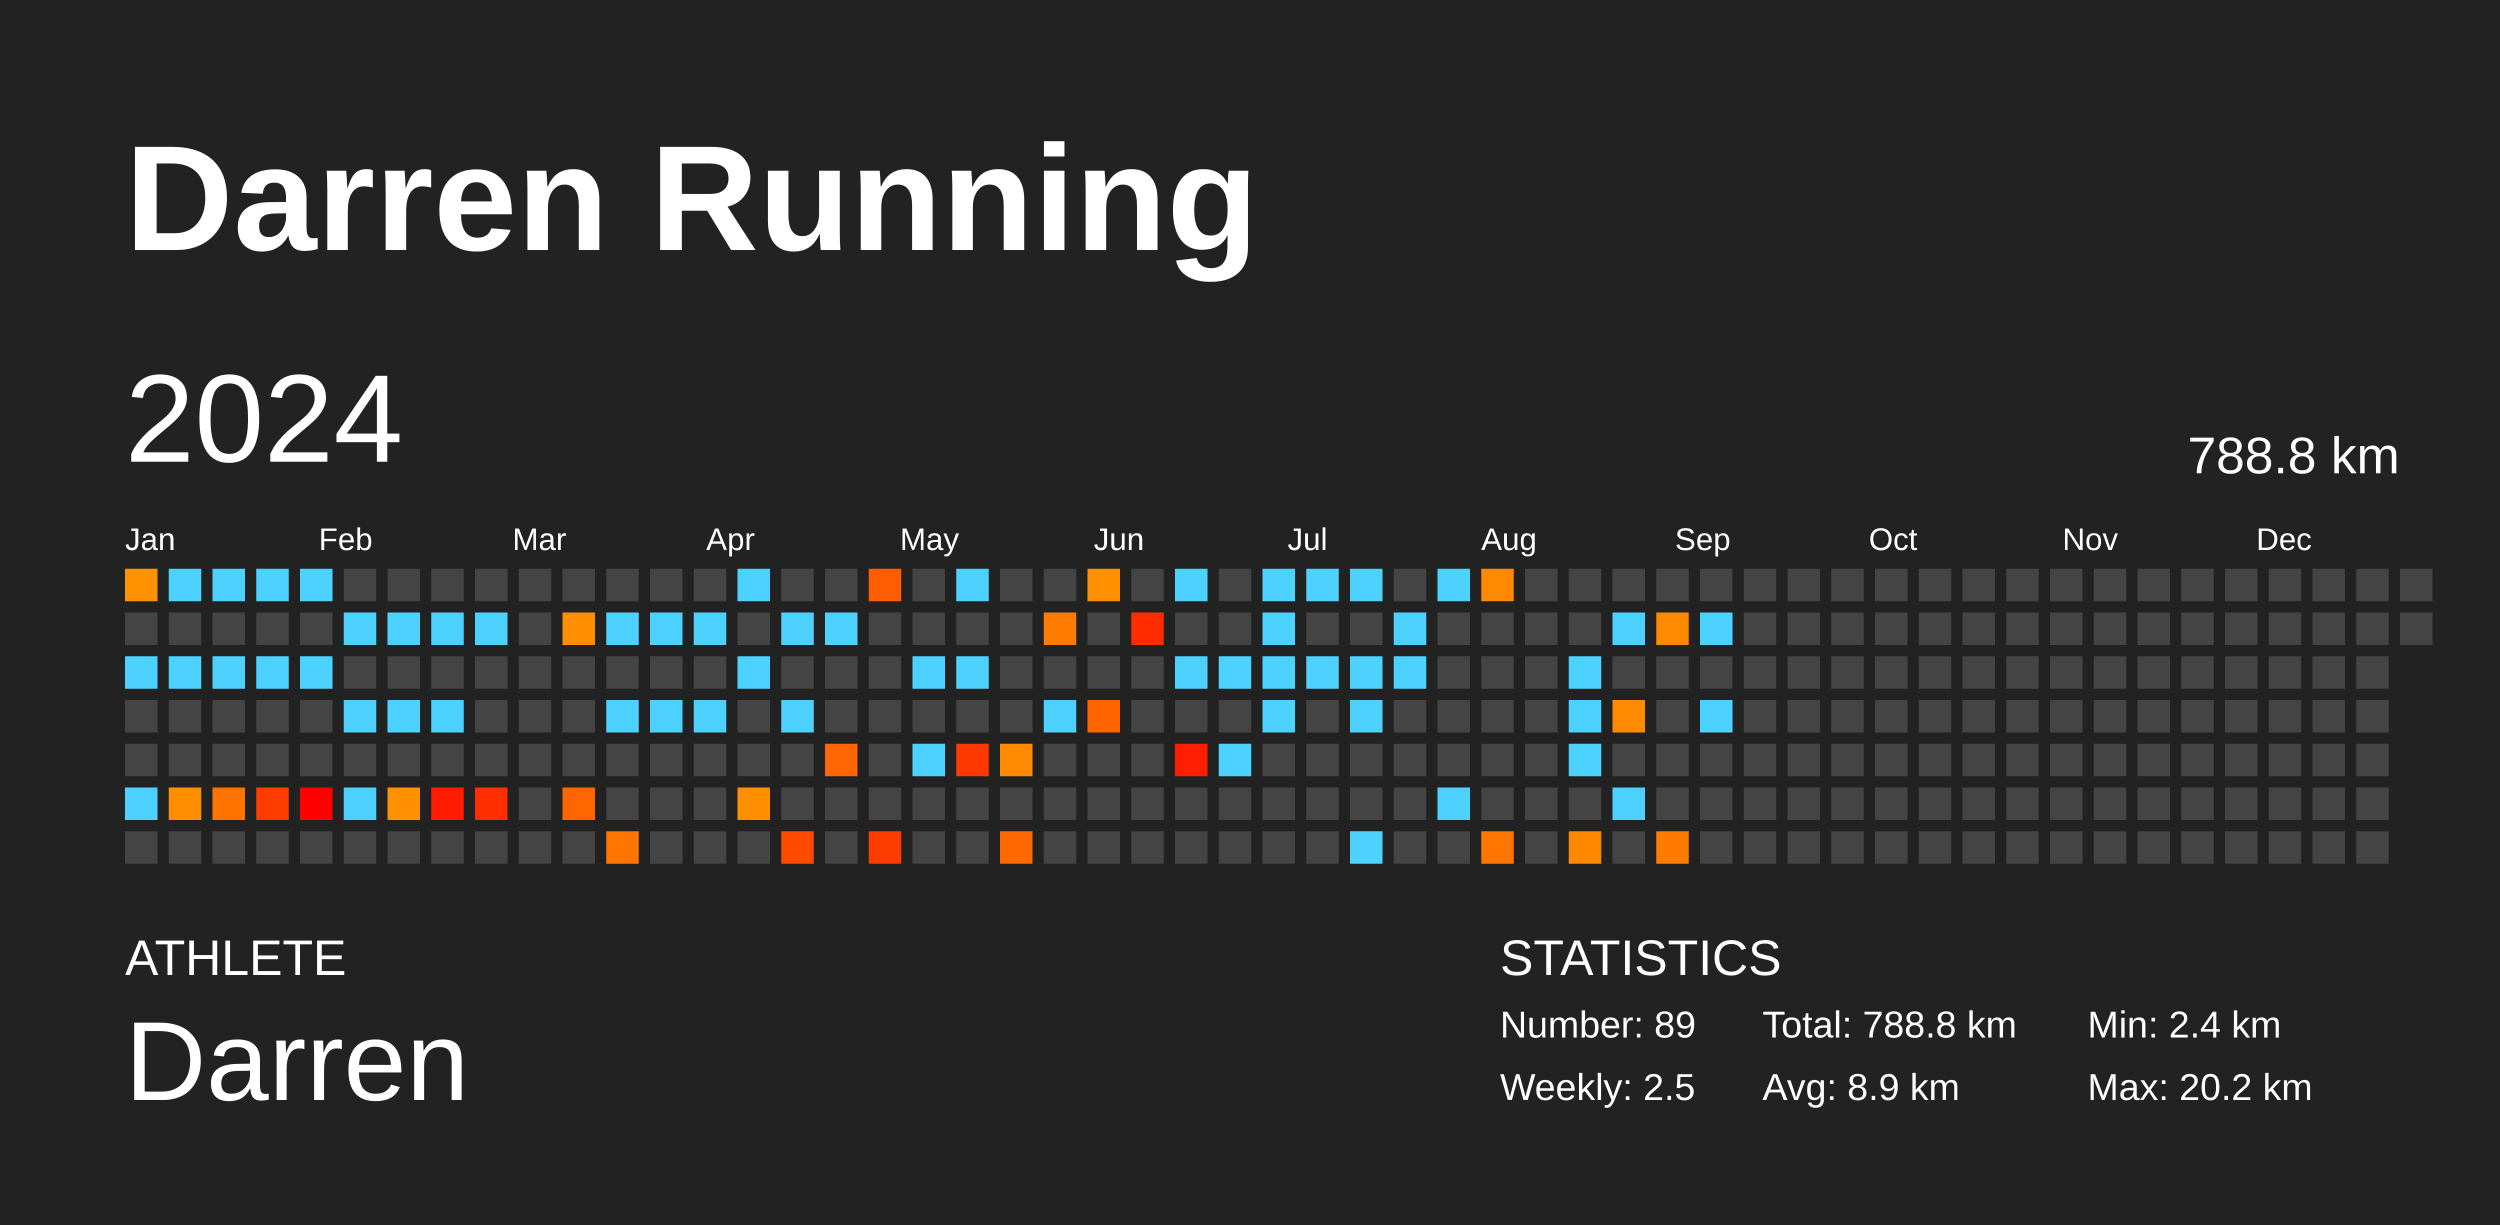
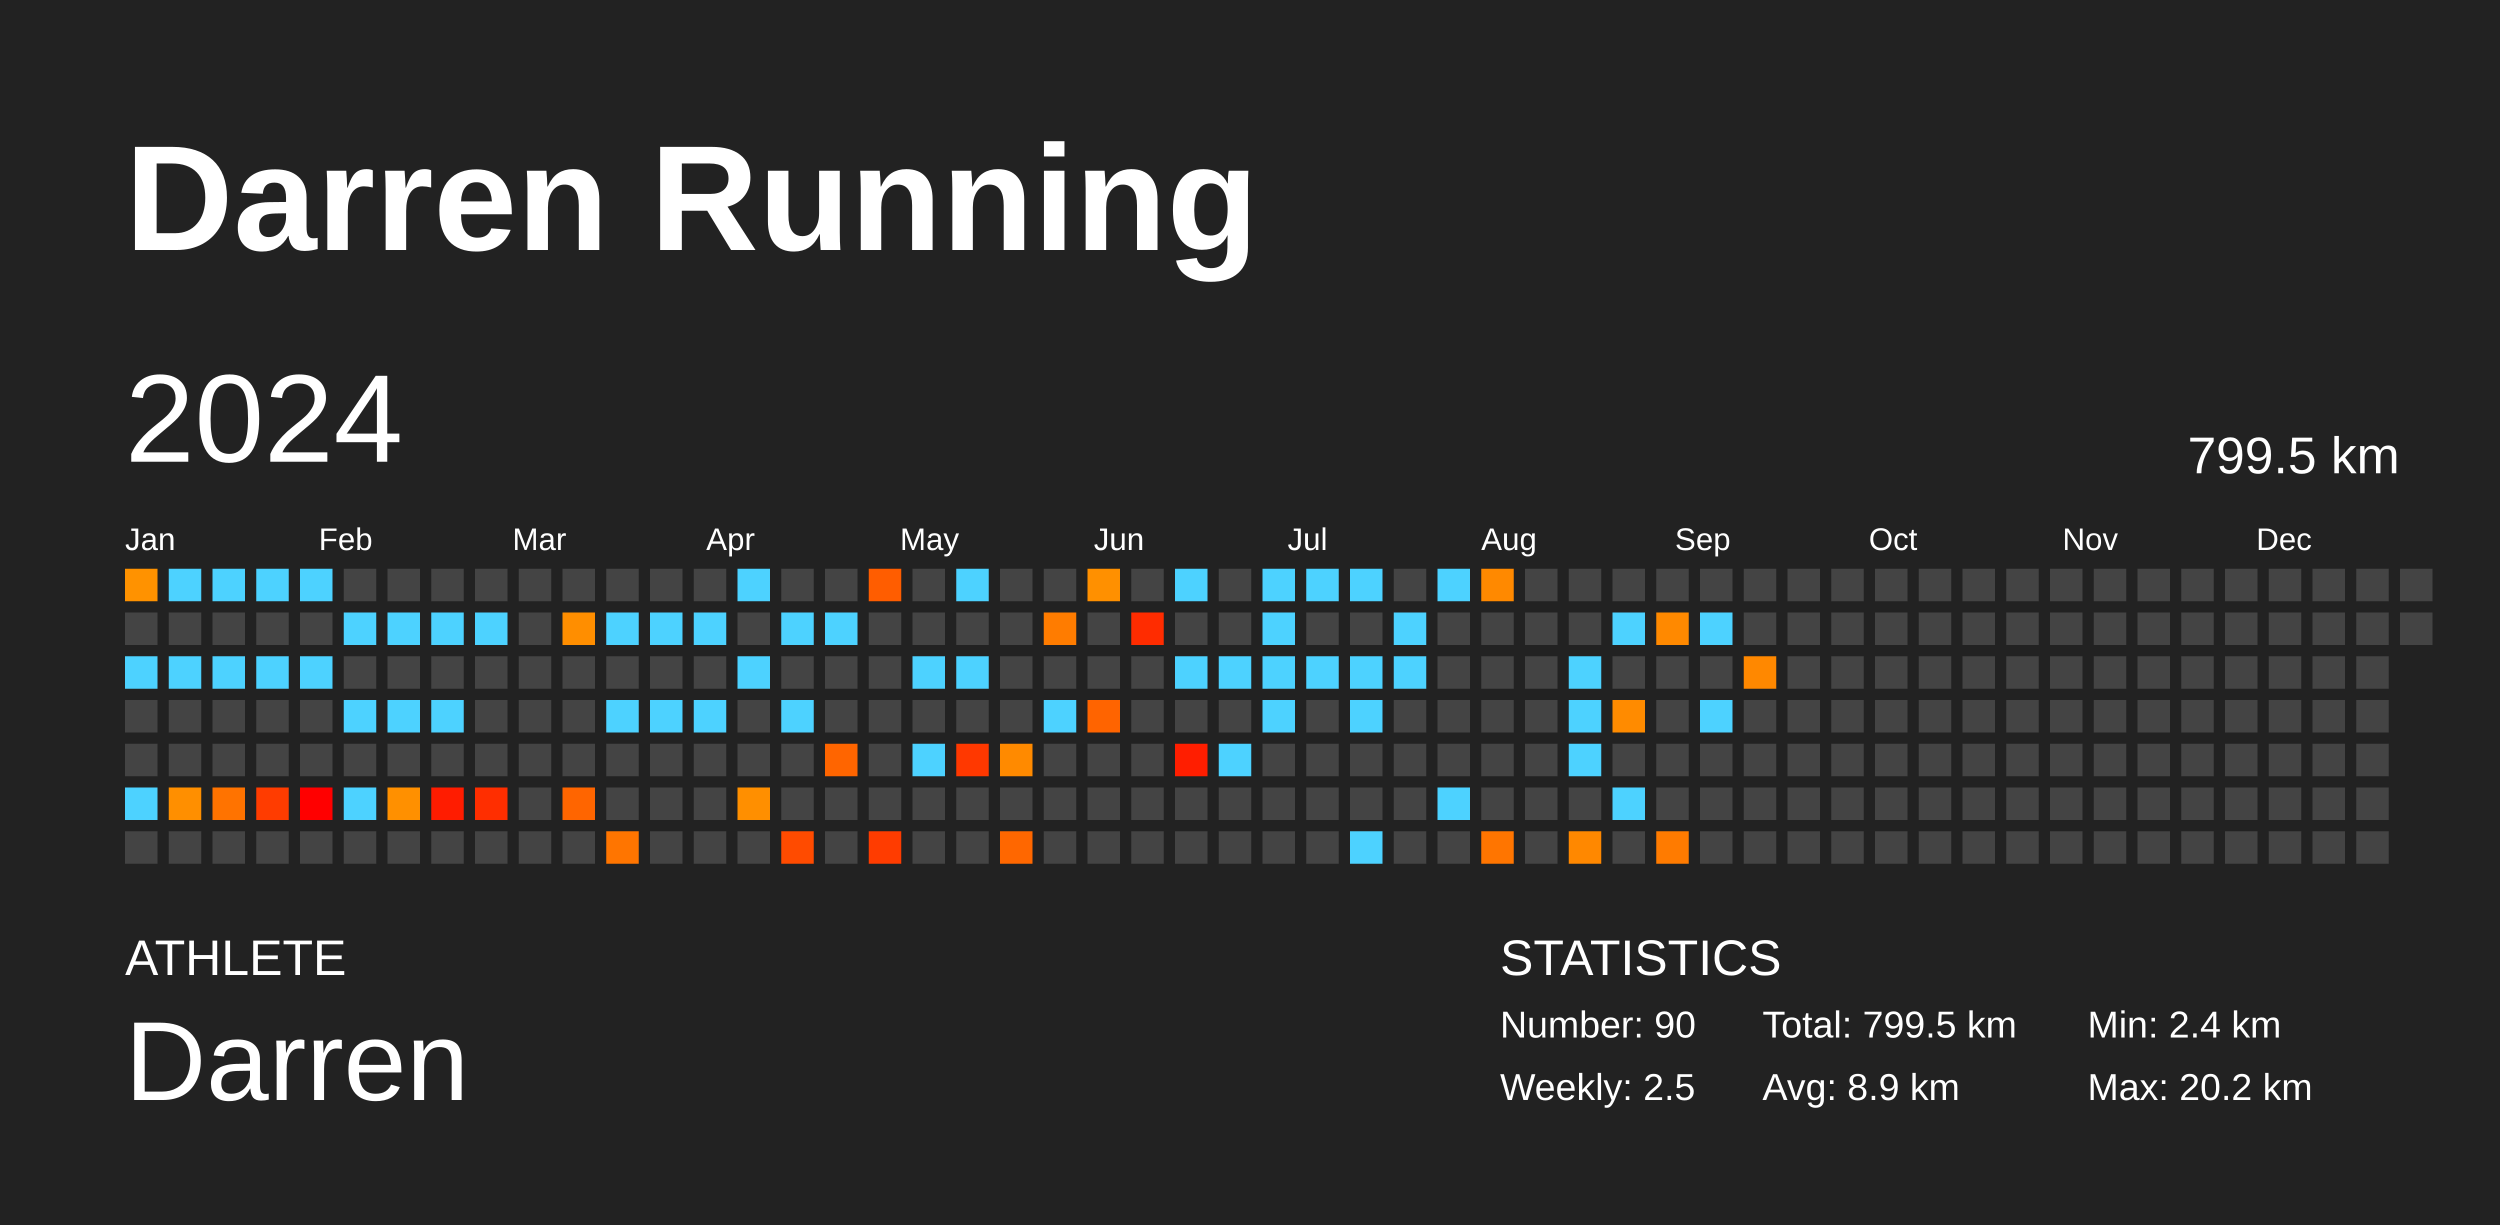
<svg xmlns="http://www.w3.org/2000/svg" baseProfile="full" height="98mm" version="1.1" viewBox="0,0,200,98" width="200mm">
  <defs />
  <rect fill="#222222" height="98" width="200" x="0" y="0" />
  <text fill="#FFFFFF" style="font-size:12px; font-family:Arial; font-weight:bold;" x="10" y="20">Darren Running</text>
  <text fill="#FFFFFF" style="font-size:4px; font-family:Arial" x="10" y="78">ATHLETE</text>
  <text fill="#FFFFFF" style="font-size:9px; font-family:Arial" x="10" y="88">Darren</text>
  <text fill="#FFFFFF" style="font-size:4px; font-family:Arial" x="120" y="78">STATISTICS</text>
-   <text fill="#FFFFFF" style="font-size:3px; font-family:Arial" x="120" y="83">Number: 89</text>
+   <text fill="#FFFFFF" style="font-size:3px; font-family:Arial" x="120" y="83">Number: 90</text>
  <text fill="#FFFFFF" style="font-size:3px; font-family:Arial" x="120" y="88">Weekly: 2.5</text>
-   <text fill="#FFFFFF" style="font-size:3px; font-family:Arial" x="141" y="83">Total: 788.8 km</text>
+   <text fill="#FFFFFF" style="font-size:3px; font-family:Arial" x="141" y="83">Total: 799.5 km</text>
  <text fill="#FFFFFF" style="font-size:3px; font-family:Arial" x="141" y="88">Avg: 8.9 km</text>
  <text fill="#FFFFFF" style="font-size:3px; font-family:Arial" x="167" y="83">Min: 2.4 km</text>
  <text fill="#FFFFFF" style="font-size:3px; font-family:Arial" x="167" y="88">Max: 20.2 km</text>
  <text dominant-baseline="hanging" fill="#FFFFFF" style="font-size:10.0px; font-family:Arial;" x="10" y="30">2024</text>
-   <text dominant-baseline="hanging" fill="#FFFFFF" style="font-size:4.125px; font-family:Arial;" x="175" y="35">788.8 km</text>
+   <text dominant-baseline="hanging" fill="#FFFFFF" style="font-size:4.125px; font-family:Arial;" x="175" y="35">799.5 km</text>
  <text fill="#FFFFFF" style="font-size:2.5px; font-family:Arial" x="10.0" y="44">Jan</text>
  <text fill="#FFFFFF" style="font-size:2.5px; font-family:Arial" x="25.5" y="44">Feb</text>
  <text fill="#FFFFFF" style="font-size:2.5px; font-family:Arial" x="41.0" y="44">Mar</text>
  <text fill="#FFFFFF" style="font-size:2.5px; font-family:Arial" x="56.5" y="44">Apr</text>
  <text fill="#FFFFFF" style="font-size:2.5px; font-family:Arial" x="72.0" y="44">May</text>
  <text fill="#FFFFFF" style="font-size:2.5px; font-family:Arial" x="87.5" y="44">Jun</text>
  <text fill="#FFFFFF" style="font-size:2.5px; font-family:Arial" x="103.0" y="44">Jul</text>
  <text fill="#FFFFFF" style="font-size:2.5px; font-family:Arial" x="118.5" y="44">Aug</text>
  <text fill="#FFFFFF" style="font-size:2.5px; font-family:Arial" x="134.0" y="44">Sep</text>
  <text fill="#FFFFFF" style="font-size:2.5px; font-family:Arial" x="149.5" y="44">Oct</text>
  <text fill="#FFFFFF" style="font-size:2.5px; font-family:Arial" x="165.0" y="44">Nov</text>
  <text fill="#FFFFFF" style="font-size:2.5px; font-family:Arial" x="180.5" y="44">Dec</text>
  <rect fill="#ff9200" height="2.6" width="2.6" x="10.0" y="45.5" />
  <rect fill="#444444" height="2.6" width="2.6" x="10.0" y="49.0" />
  <rect fill="#4dd2ff" height="2.6" width="2.6" x="10.0" y="52.5" />
  <rect fill="#444444" height="2.6" width="2.6" x="10.0" y="56.0" />
  <rect fill="#444444" height="2.6" width="2.6" x="10.0" y="59.5" />
  <rect fill="#4dd2ff" height="2.6" width="2.6" x="10.0" y="63.0" />
  <rect fill="#444444" height="2.6" width="2.6" x="10.0" y="66.5" />
  <rect fill="#4dd2ff" height="2.6" width="2.6" x="13.5" y="45.5" />
  <rect fill="#444444" height="2.6" width="2.6" x="13.5" y="49.0" />
  <rect fill="#4dd2ff" height="2.6" width="2.6" x="13.5" y="52.5" />
  <rect fill="#444444" height="2.6" width="2.6" x="13.5" y="56.0" />
  <rect fill="#444444" height="2.6" width="2.6" x="13.5" y="59.5" />
  <rect fill="#ff8f00" height="2.6" width="2.6" x="13.5" y="63.0" />
  <rect fill="#444444" height="2.6" width="2.6" x="13.5" y="66.5" />
  <rect fill="#4dd2ff" height="2.6" width="2.6" x="17.0" y="45.5" />
  <rect fill="#444444" height="2.6" width="2.6" x="17.0" y="49.0" />
  <rect fill="#4dd2ff" height="2.6" width="2.6" x="17.0" y="52.5" />
  <rect fill="#444444" height="2.6" width="2.6" x="17.0" y="56.0" />
  <rect fill="#444444" height="2.6" width="2.6" x="17.0" y="59.5" />
  <rect fill="#ff7300" height="2.6" width="2.6" x="17.0" y="63.0" />
  <rect fill="#444444" height="2.6" width="2.6" x="17.0" y="66.5" />
  <rect fill="#4dd2ff" height="2.6" width="2.6" x="20.5" y="45.5" />
  <rect fill="#444444" height="2.6" width="2.6" x="20.5" y="49.0" />
  <rect fill="#4dd2ff" height="2.6" width="2.6" x="20.5" y="52.5" />
  <rect fill="#444444" height="2.6" width="2.6" x="20.5" y="56.0" />
  <rect fill="#444444" height="2.6" width="2.6" x="20.5" y="59.5" />
  <rect fill="#ff3c00" height="2.6" width="2.6" x="20.5" y="63.0" />
  <rect fill="#444444" height="2.6" width="2.6" x="20.5" y="66.5" />
  <rect fill="#4dd2ff" height="2.6" width="2.6" x="24.0" y="45.5" />
  <rect fill="#444444" height="2.6" width="2.6" x="24.0" y="49.0" />
  <rect fill="#4dd2ff" height="2.6" width="2.6" x="24.0" y="52.5" />
  <rect fill="#444444" height="2.6" width="2.6" x="24.0" y="56.0" />
  <rect fill="#444444" height="2.6" width="2.6" x="24.0" y="59.5" />
  <rect fill="red" height="2.6" width="2.6" x="24.0" y="63.0" />
  <rect fill="#444444" height="2.6" width="2.6" x="24.0" y="66.5" />
  <rect fill="#444444" height="2.6" width="2.6" x="27.5" y="45.5" />
  <rect fill="#4dd2ff" height="2.6" width="2.6" x="27.5" y="49.0" />
  <rect fill="#444444" height="2.6" width="2.6" x="27.5" y="52.5" />
  <rect fill="#4dd2ff" height="2.6" width="2.6" x="27.5" y="56.0" />
  <rect fill="#444444" height="2.6" width="2.6" x="27.5" y="59.5" />
  <rect fill="#4dd2ff" height="2.6" width="2.6" x="27.5" y="63.0" />
  <rect fill="#444444" height="2.6" width="2.6" x="27.5" y="66.5" />
  <rect fill="#444444" height="2.6" width="2.6" x="31.0" y="45.5" />
  <rect fill="#4dd2ff" height="2.6" width="2.6" x="31.0" y="49.0" />
  <rect fill="#444444" height="2.6" width="2.6" x="31.0" y="52.5" />
  <rect fill="#4dd2ff" height="2.6" width="2.6" x="31.0" y="56.0" />
  <rect fill="#444444" height="2.6" width="2.6" x="31.0" y="59.5" />
  <rect fill="#ff9000" height="2.6" width="2.6" x="31.0" y="63.0" />
  <rect fill="#444444" height="2.6" width="2.6" x="31.0" y="66.5" />
  <rect fill="#444444" height="2.6" width="2.6" x="34.5" y="45.5" />
  <rect fill="#4dd2ff" height="2.6" width="2.6" x="34.5" y="49.0" />
  <rect fill="#444444" height="2.6" width="2.6" x="34.5" y="52.5" />
  <rect fill="#4dd2ff" height="2.6" width="2.6" x="34.5" y="56.0" />
  <rect fill="#444444" height="2.6" width="2.6" x="34.5" y="59.5" />
  <rect fill="#ff1c00" height="2.6" width="2.6" x="34.5" y="63.0" />
  <rect fill="#444444" height="2.6" width="2.6" x="34.5" y="66.5" />
  <rect fill="#444444" height="2.6" width="2.6" x="38.0" y="45.5" />
  <rect fill="#4dd2ff" height="2.6" width="2.6" x="38.0" y="49.0" />
  <rect fill="#444444" height="2.6" width="2.6" x="38.0" y="52.5" />
  <rect fill="#444444" height="2.6" width="2.6" x="38.0" y="56.0" />
  <rect fill="#444444" height="2.6" width="2.6" x="38.0" y="59.5" />
  <rect fill="#ff2e00" height="2.6" width="2.6" x="38.0" y="63.0" />
  <rect fill="#444444" height="2.6" width="2.6" x="38.0" y="66.5" />
  <rect fill="#444444" height="2.6" width="2.6" x="41.5" y="45.5" />
  <rect fill="#444444" height="2.6" width="2.6" x="41.5" y="49.0" />
  <rect fill="#444444" height="2.6" width="2.6" x="41.5" y="52.5" />
  <rect fill="#444444" height="2.6" width="2.6" x="41.5" y="56.0" />
  <rect fill="#444444" height="2.6" width="2.6" x="41.5" y="59.5" />
  <rect fill="#444444" height="2.6" width="2.6" x="41.5" y="63.0" />
  <rect fill="#444444" height="2.6" width="2.6" x="41.5" y="66.5" />
  <rect fill="#444444" height="2.6" width="2.6" x="45.0" y="45.5" />
  <rect fill="#ff8e00" height="2.6" width="2.6" x="45.0" y="49.0" />
  <rect fill="#444444" height="2.6" width="2.6" x="45.0" y="52.5" />
  <rect fill="#444444" height="2.6" width="2.6" x="45.0" y="56.0" />
  <rect fill="#444444" height="2.6" width="2.6" x="45.0" y="59.5" />
  <rect fill="#ff6500" height="2.6" width="2.6" x="45.0" y="63.0" />
  <rect fill="#444444" height="2.6" width="2.6" x="45.0" y="66.5" />
  <rect fill="#444444" height="2.6" width="2.6" x="48.5" y="45.5" />
  <rect fill="#4dd2ff" height="2.6" width="2.6" x="48.5" y="49.0" />
  <rect fill="#444444" height="2.6" width="2.6" x="48.5" y="52.5" />
  <rect fill="#4dd2ff" height="2.6" width="2.6" x="48.5" y="56.0" />
  <rect fill="#444444" height="2.6" width="2.6" x="48.5" y="59.5" />
  <rect fill="#444444" height="2.6" width="2.6" x="48.5" y="63.0" />
  <rect fill="#ff7500" height="2.6" width="2.6" x="48.5" y="66.5" />
  <rect fill="#444444" height="2.6" width="2.6" x="52.0" y="45.5" />
  <rect fill="#4dd2ff" height="2.6" width="2.6" x="52.0" y="49.0" />
  <rect fill="#444444" height="2.6" width="2.6" x="52.0" y="52.5" />
  <rect fill="#4dd2ff" height="2.6" width="2.6" x="52.0" y="56.0" />
  <rect fill="#444444" height="2.6" width="2.6" x="52.0" y="59.5" />
  <rect fill="#444444" height="2.6" width="2.6" x="52.0" y="63.0" />
  <rect fill="#444444" height="2.6" width="2.6" x="52.0" y="66.5" />
  <rect fill="#444444" height="2.6" width="2.6" x="55.5" y="45.5" />
  <rect fill="#4dd2ff" height="2.6" width="2.6" x="55.5" y="49.0" />
  <rect fill="#444444" height="2.6" width="2.6" x="55.5" y="52.5" />
  <rect fill="#4dd2ff" height="2.6" width="2.6" x="55.5" y="56.0" />
  <rect fill="#444444" height="2.6" width="2.6" x="55.5" y="59.5" />
  <rect fill="#444444" height="2.6" width="2.6" x="55.5" y="63.0" />
  <rect fill="#444444" height="2.6" width="2.6" x="55.5" y="66.5" />
  <rect fill="#4dd2ff" height="2.6" width="2.6" x="59.0" y="45.5" />
  <rect fill="#444444" height="2.6" width="2.6" x="59.0" y="49.0" />
  <rect fill="#4dd2ff" height="2.6" width="2.6" x="59.0" y="52.5" />
  <rect fill="#444444" height="2.6" width="2.6" x="59.0" y="56.0" />
  <rect fill="#444444" height="2.6" width="2.6" x="59.0" y="59.5" />
  <rect fill="#ff8f00" height="2.6" width="2.6" x="59.0" y="63.0" />
  <rect fill="#444444" height="2.6" width="2.6" x="59.0" y="66.5" />
  <rect fill="#444444" height="2.6" width="2.6" x="62.5" y="45.5" />
  <rect fill="#4dd2ff" height="2.6" width="2.6" x="62.5" y="49.0" />
  <rect fill="#444444" height="2.6" width="2.6" x="62.5" y="52.5" />
  <rect fill="#4dd2ff" height="2.6" width="2.6" x="62.5" y="56.0" />
  <rect fill="#444444" height="2.6" width="2.6" x="62.5" y="59.5" />
  <rect fill="#444444" height="2.6" width="2.6" x="62.5" y="63.0" />
  <rect fill="#ff4b00" height="2.6" width="2.6" x="62.5" y="66.5" />
  <rect fill="#444444" height="2.6" width="2.6" x="66.0" y="45.5" />
  <rect fill="#4dd2ff" height="2.6" width="2.6" x="66.0" y="49.0" />
  <rect fill="#444444" height="2.6" width="2.6" x="66.0" y="52.5" />
  <rect fill="#444444" height="2.6" width="2.6" x="66.0" y="56.0" />
  <rect fill="#ff6500" height="2.6" width="2.6" x="66.0" y="59.5" />
  <rect fill="#444444" height="2.6" width="2.6" x="66.0" y="63.0" />
  <rect fill="#444444" height="2.6" width="2.6" x="66.0" y="66.5" />
  <rect fill="#ff5d00" height="2.6" width="2.6" x="69.5" y="45.5" />
  <rect fill="#444444" height="2.6" width="2.6" x="69.5" y="49.0" />
  <rect fill="#444444" height="2.6" width="2.6" x="69.5" y="52.5" />
  <rect fill="#444444" height="2.6" width="2.6" x="69.5" y="56.0" />
  <rect fill="#444444" height="2.6" width="2.6" x="69.5" y="59.5" />
  <rect fill="#444444" height="2.6" width="2.6" x="69.5" y="63.0" />
  <rect fill="#ff3c00" height="2.6" width="2.6" x="69.5" y="66.5" />
  <rect fill="#444444" height="2.6" width="2.6" x="73.0" y="45.5" />
  <rect fill="#444444" height="2.6" width="2.6" x="73.0" y="49.0" />
  <rect fill="#4dd2ff" height="2.6" width="2.6" x="73.0" y="52.5" />
  <rect fill="#444444" height="2.6" width="2.6" x="73.0" y="56.0" />
  <rect fill="#4dd2ff" height="2.6" width="2.6" x="73.0" y="59.5" />
  <rect fill="#444444" height="2.6" width="2.6" x="73.0" y="63.0" />
  <rect fill="#444444" height="2.6" width="2.6" x="73.0" y="66.5" />
  <rect fill="#4dd2ff" height="2.6" width="2.6" x="76.5" y="45.5" />
  <rect fill="#444444" height="2.6" width="2.6" x="76.5" y="49.0" />
  <rect fill="#4dd2ff" height="2.6" width="2.6" x="76.5" y="52.5" />
  <rect fill="#444444" height="2.6" width="2.6" x="76.5" y="56.0" />
  <rect fill="#ff3800" height="2.6" width="2.6" x="76.5" y="59.5" />
  <rect fill="#444444" height="2.6" width="2.6" x="76.5" y="63.0" />
  <rect fill="#444444" height="2.6" width="2.6" x="76.5" y="66.5" />
  <rect fill="#444444" height="2.6" width="2.6" x="80.0" y="45.5" />
  <rect fill="#444444" height="2.6" width="2.6" x="80.0" y="49.0" />
  <rect fill="#444444" height="2.6" width="2.6" x="80.0" y="52.5" />
  <rect fill="#444444" height="2.6" width="2.6" x="80.0" y="56.0" />
  <rect fill="#ff8a00" height="2.6" width="2.6" x="80.0" y="59.5" />
  <rect fill="#444444" height="2.6" width="2.6" x="80.0" y="63.0" />
  <rect fill="#ff6700" height="2.6" width="2.6" x="80.0" y="66.5" />
  <rect fill="#444444" height="2.6" width="2.6" x="83.5" y="45.5" />
  <rect fill="#ff7c00" height="2.6" width="2.6" x="83.5" y="49.0" />
  <rect fill="#444444" height="2.6" width="2.6" x="83.5" y="52.5" />
  <rect fill="#4dd2ff" height="2.6" width="2.6" x="83.5" y="56.0" />
  <rect fill="#444444" height="2.6" width="2.6" x="83.5" y="59.5" />
  <rect fill="#444444" height="2.6" width="2.6" x="83.5" y="63.0" />
  <rect fill="#444444" height="2.6" width="2.6" x="83.5" y="66.5" />
  <rect fill="#ff9000" height="2.6" width="2.6" x="87.0" y="45.5" />
  <rect fill="#444444" height="2.6" width="2.6" x="87.0" y="49.0" />
  <rect fill="#444444" height="2.6" width="2.6" x="87.0" y="52.5" />
  <rect fill="#ff6400" height="2.6" width="2.6" x="87.0" y="56.0" />
  <rect fill="#444444" height="2.6" width="2.6" x="87.0" y="59.5" />
  <rect fill="#444444" height="2.6" width="2.6" x="87.0" y="63.0" />
  <rect fill="#444444" height="2.6" width="2.6" x="87.0" y="66.5" />
  <rect fill="#444444" height="2.6" width="2.6" x="90.5" y="45.5" />
  <rect fill="#ff2c00" height="2.6" width="2.6" x="90.5" y="49.0" />
  <rect fill="#444444" height="2.6" width="2.6" x="90.5" y="52.5" />
  <rect fill="#444444" height="2.6" width="2.6" x="90.5" y="56.0" />
  <rect fill="#444444" height="2.6" width="2.6" x="90.5" y="59.5" />
  <rect fill="#444444" height="2.6" width="2.6" x="90.5" y="63.0" />
  <rect fill="#444444" height="2.6" width="2.6" x="90.5" y="66.5" />
  <rect fill="#4dd2ff" height="2.6" width="2.6" x="94.0" y="45.5" />
  <rect fill="#444444" height="2.6" width="2.6" x="94.0" y="49.0" />
  <rect fill="#4dd2ff" height="2.6" width="2.6" x="94.0" y="52.5" />
  <rect fill="#444444" height="2.6" width="2.6" x="94.0" y="56.0" />
  <rect fill="#ff1e00" height="2.6" width="2.6" x="94.0" y="59.5" />
  <rect fill="#444444" height="2.6" width="2.6" x="94.0" y="63.0" />
  <rect fill="#444444" height="2.6" width="2.6" x="94.0" y="66.5" />
  <rect fill="#444444" height="2.6" width="2.6" x="97.5" y="45.5" />
  <rect fill="#444444" height="2.6" width="2.6" x="97.5" y="49.0" />
  <rect fill="#4dd2ff" height="2.6" width="2.6" x="97.5" y="52.5" />
  <rect fill="#444444" height="2.6" width="2.6" x="97.5" y="56.0" />
  <rect fill="#4dd2ff" height="2.6" width="2.6" x="97.5" y="59.5" />
  <rect fill="#444444" height="2.6" width="2.6" x="97.5" y="63.0" />
  <rect fill="#444444" height="2.6" width="2.6" x="97.5" y="66.5" />
  <rect fill="#4dd2ff" height="2.6" width="2.6" x="101.0" y="45.5" />
  <rect fill="#4dd2ff" height="2.6" width="2.6" x="101.0" y="49.0" />
  <rect fill="#4dd2ff" height="2.6" width="2.6" x="101.0" y="52.5" />
  <rect fill="#4dd2ff" height="2.6" width="2.6" x="101.0" y="56.0" />
  <rect fill="#444444" height="2.6" width="2.6" x="101.0" y="59.5" />
  <rect fill="#444444" height="2.6" width="2.6" x="101.0" y="63.0" />
  <rect fill="#444444" height="2.6" width="2.6" x="101.0" y="66.5" />
  <rect fill="#4dd2ff" height="2.6" width="2.6" x="104.5" y="45.5" />
  <rect fill="#444444" height="2.6" width="2.6" x="104.5" y="49.0" />
  <rect fill="#4dd2ff" height="2.6" width="2.6" x="104.5" y="52.5" />
  <rect fill="#444444" height="2.6" width="2.6" x="104.5" y="56.0" />
  <rect fill="#444444" height="2.6" width="2.6" x="104.5" y="59.5" />
  <rect fill="#444444" height="2.6" width="2.6" x="104.5" y="63.0" />
  <rect fill="#444444" height="2.6" width="2.6" x="104.5" y="66.5" />
  <rect fill="#4dd2ff" height="2.6" width="2.6" x="108.0" y="45.5" />
  <rect fill="#444444" height="2.6" width="2.6" x="108.0" y="49.0" />
  <rect fill="#4dd2ff" height="2.6" width="2.6" x="108.0" y="52.5" />
  <rect fill="#4dd2ff" height="2.6" width="2.6" x="108.0" y="56.0" />
  <rect fill="#444444" height="2.6" width="2.6" x="108.0" y="59.5" />
  <rect fill="#444444" height="2.6" width="2.6" x="108.0" y="63.0" />
  <rect fill="#4dd2ff" height="2.6" width="2.6" x="108.0" y="66.5" />
  <rect fill="#444444" height="2.6" width="2.6" x="111.5" y="45.5" />
  <rect fill="#4dd2ff" height="2.6" width="2.6" x="111.5" y="49.0" />
  <rect fill="#4dd2ff" height="2.6" width="2.6" x="111.5" y="52.5" />
  <rect fill="#444444" height="2.6" width="2.6" x="111.5" y="56.0" />
  <rect fill="#444444" height="2.6" width="2.6" x="111.5" y="59.5" />
  <rect fill="#444444" height="2.6" width="2.6" x="111.5" y="63.0" />
  <rect fill="#444444" height="2.6" width="2.6" x="111.5" y="66.5" />
  <rect fill="#4dd2ff" height="2.6" width="2.6" x="115.0" y="45.5" />
  <rect fill="#444444" height="2.6" width="2.6" x="115.0" y="49.0" />
  <rect fill="#444444" height="2.6" width="2.6" x="115.0" y="52.5" />
  <rect fill="#444444" height="2.6" width="2.6" x="115.0" y="56.0" />
  <rect fill="#444444" height="2.6" width="2.6" x="115.0" y="59.5" />
  <rect fill="#4dd2ff" height="2.6" width="2.6" x="115.0" y="63.0" />
  <rect fill="#444444" height="2.6" width="2.6" x="115.0" y="66.5" />
  <rect fill="#ff8900" height="2.6" width="2.6" x="118.5" y="45.5" />
  <rect fill="#444444" height="2.6" width="2.6" x="118.5" y="49.0" />
  <rect fill="#444444" height="2.6" width="2.6" x="118.5" y="52.5" />
  <rect fill="#444444" height="2.6" width="2.6" x="118.5" y="56.0" />
  <rect fill="#444444" height="2.6" width="2.6" x="118.5" y="59.5" />
  <rect fill="#444444" height="2.6" width="2.6" x="118.5" y="63.0" />
  <rect fill="#ff7500" height="2.6" width="2.6" x="118.5" y="66.5" />
  <rect fill="#444444" height="2.6" width="2.6" x="122.0" y="45.5" />
  <rect fill="#444444" height="2.6" width="2.6" x="122.0" y="49.0" />
  <rect fill="#444444" height="2.6" width="2.6" x="122.0" y="52.5" />
  <rect fill="#444444" height="2.6" width="2.6" x="122.0" y="56.0" />
  <rect fill="#444444" height="2.6" width="2.6" x="122.0" y="59.5" />
  <rect fill="#444444" height="2.6" width="2.6" x="122.0" y="63.0" />
  <rect fill="#444444" height="2.6" width="2.6" x="122.0" y="66.5" />
  <rect fill="#444444" height="2.6" width="2.6" x="125.5" y="45.5" />
  <rect fill="#444444" height="2.6" width="2.6" x="125.5" y="49.0" />
  <rect fill="#4dd2ff" height="2.6" width="2.6" x="125.5" y="52.5" />
  <rect fill="#4dd2ff" height="2.6" width="2.6" x="125.5" y="56.0" />
  <rect fill="#4dd2ff" height="2.6" width="2.6" x="125.5" y="59.5" />
  <rect fill="#444444" height="2.6" width="2.6" x="125.5" y="63.0" />
  <rect fill="#ff8800" height="2.6" width="2.6" x="125.5" y="66.5" />
  <rect fill="#444444" height="2.6" width="2.6" x="129.0" y="45.5" />
  <rect fill="#4dd2ff" height="2.6" width="2.6" x="129.0" y="49.0" />
  <rect fill="#444444" height="2.6" width="2.6" x="129.0" y="52.5" />
  <rect fill="#ff8b00" height="2.6" width="2.6" x="129.0" y="56.0" />
  <rect fill="#444444" height="2.6" width="2.6" x="129.0" y="59.5" />
  <rect fill="#4dd2ff" height="2.6" width="2.6" x="129.0" y="63.0" />
  <rect fill="#444444" height="2.6" width="2.6" x="129.0" y="66.5" />
  <rect fill="#444444" height="2.6" width="2.6" x="132.5" y="45.5" />
  <rect fill="#ff8900" height="2.6" width="2.6" x="132.5" y="49.0" />
  <rect fill="#444444" height="2.6" width="2.6" x="132.5" y="52.5" />
  <rect fill="#444444" height="2.6" width="2.6" x="132.5" y="56.0" />
  <rect fill="#444444" height="2.6" width="2.6" x="132.5" y="59.5" />
  <rect fill="#444444" height="2.6" width="2.6" x="132.5" y="63.0" />
  <rect fill="#ff7b00" height="2.6" width="2.6" x="132.5" y="66.5" />
  <rect fill="#444444" height="2.6" width="2.6" x="136.0" y="45.5" />
  <rect fill="#4dd2ff" height="2.6" width="2.6" x="136.0" y="49.0" />
  <rect fill="#444444" height="2.6" width="2.6" x="136.0" y="52.5" />
  <rect fill="#4dd2ff" height="2.6" width="2.6" x="136.0" y="56.0" />
  <rect fill="#444444" height="2.6" width="2.6" x="136.0" y="59.5" />
  <rect fill="#444444" height="2.6" width="2.6" x="136.0" y="63.0" />
  <rect fill="#444444" height="2.6" width="2.6" x="136.0" y="66.5" />
  <rect fill="#444444" height="2.6" width="2.6" x="139.5" y="45.5" />
  <rect fill="#444444" height="2.6" width="2.6" x="139.5" y="49.0" />
-   <rect fill="#444444" height="2.6" width="2.6" x="139.5" y="52.5" />
+   <rect fill="#ff8800" height="2.6" width="2.6" x="139.5" y="52.5" />
  <rect fill="#444444" height="2.6" width="2.6" x="139.5" y="56.0" />
  <rect fill="#444444" height="2.6" width="2.6" x="139.5" y="59.5" />
  <rect fill="#444444" height="2.6" width="2.6" x="139.5" y="63.0" />
  <rect fill="#444444" height="2.6" width="2.6" x="139.5" y="66.5" />
  <rect fill="#444444" height="2.6" width="2.6" x="143.0" y="45.5" />
  <rect fill="#444444" height="2.6" width="2.6" x="143.0" y="49.0" />
  <rect fill="#444444" height="2.6" width="2.6" x="143.0" y="52.5" />
  <rect fill="#444444" height="2.6" width="2.6" x="143.0" y="56.0" />
  <rect fill="#444444" height="2.6" width="2.6" x="143.0" y="59.5" />
  <rect fill="#444444" height="2.6" width="2.6" x="143.0" y="63.0" />
  <rect fill="#444444" height="2.6" width="2.6" x="143.0" y="66.5" />
  <rect fill="#444444" height="2.6" width="2.6" x="146.5" y="45.5" />
  <rect fill="#444444" height="2.6" width="2.6" x="146.5" y="49.0" />
  <rect fill="#444444" height="2.6" width="2.6" x="146.5" y="52.5" />
  <rect fill="#444444" height="2.6" width="2.6" x="146.5" y="56.0" />
  <rect fill="#444444" height="2.6" width="2.6" x="146.5" y="59.5" />
  <rect fill="#444444" height="2.6" width="2.6" x="146.5" y="63.0" />
  <rect fill="#444444" height="2.6" width="2.6" x="146.5" y="66.5" />
  <rect fill="#444444" height="2.6" width="2.6" x="150.0" y="45.5" />
  <rect fill="#444444" height="2.6" width="2.6" x="150.0" y="49.0" />
  <rect fill="#444444" height="2.6" width="2.6" x="150.0" y="52.5" />
  <rect fill="#444444" height="2.6" width="2.6" x="150.0" y="56.0" />
  <rect fill="#444444" height="2.6" width="2.6" x="150.0" y="59.5" />
  <rect fill="#444444" height="2.6" width="2.6" x="150.0" y="63.0" />
  <rect fill="#444444" height="2.6" width="2.6" x="150.0" y="66.5" />
  <rect fill="#444444" height="2.6" width="2.6" x="153.5" y="45.5" />
  <rect fill="#444444" height="2.6" width="2.6" x="153.5" y="49.0" />
  <rect fill="#444444" height="2.6" width="2.6" x="153.5" y="52.5" />
  <rect fill="#444444" height="2.6" width="2.6" x="153.5" y="56.0" />
  <rect fill="#444444" height="2.6" width="2.6" x="153.5" y="59.5" />
  <rect fill="#444444" height="2.6" width="2.6" x="153.5" y="63.0" />
  <rect fill="#444444" height="2.6" width="2.6" x="153.5" y="66.5" />
  <rect fill="#444444" height="2.6" width="2.6" x="157.0" y="45.5" />
  <rect fill="#444444" height="2.6" width="2.6" x="157.0" y="49.0" />
  <rect fill="#444444" height="2.6" width="2.6" x="157.0" y="52.5" />
  <rect fill="#444444" height="2.6" width="2.6" x="157.0" y="56.0" />
  <rect fill="#444444" height="2.6" width="2.6" x="157.0" y="59.5" />
  <rect fill="#444444" height="2.6" width="2.6" x="157.0" y="63.0" />
  <rect fill="#444444" height="2.6" width="2.6" x="157.0" y="66.5" />
  <rect fill="#444444" height="2.6" width="2.6" x="160.5" y="45.5" />
  <rect fill="#444444" height="2.6" width="2.6" x="160.5" y="49.0" />
  <rect fill="#444444" height="2.6" width="2.6" x="160.5" y="52.5" />
  <rect fill="#444444" height="2.6" width="2.6" x="160.5" y="56.0" />
  <rect fill="#444444" height="2.6" width="2.6" x="160.5" y="59.5" />
  <rect fill="#444444" height="2.6" width="2.6" x="160.5" y="63.0" />
  <rect fill="#444444" height="2.6" width="2.6" x="160.5" y="66.5" />
  <rect fill="#444444" height="2.6" width="2.6" x="164.0" y="45.5" />
  <rect fill="#444444" height="2.6" width="2.6" x="164.0" y="49.0" />
  <rect fill="#444444" height="2.6" width="2.6" x="164.0" y="52.5" />
  <rect fill="#444444" height="2.6" width="2.6" x="164.0" y="56.0" />
  <rect fill="#444444" height="2.6" width="2.6" x="164.0" y="59.5" />
  <rect fill="#444444" height="2.6" width="2.6" x="164.0" y="63.0" />
  <rect fill="#444444" height="2.6" width="2.6" x="164.0" y="66.5" />
  <rect fill="#444444" height="2.6" width="2.6" x="167.5" y="45.5" />
  <rect fill="#444444" height="2.6" width="2.6" x="167.5" y="49.0" />
  <rect fill="#444444" height="2.6" width="2.6" x="167.5" y="52.5" />
  <rect fill="#444444" height="2.6" width="2.6" x="167.5" y="56.0" />
  <rect fill="#444444" height="2.6" width="2.6" x="167.5" y="59.5" />
  <rect fill="#444444" height="2.6" width="2.6" x="167.5" y="63.0" />
  <rect fill="#444444" height="2.6" width="2.6" x="167.5" y="66.5" />
  <rect fill="#444444" height="2.6" width="2.6" x="171.0" y="45.5" />
  <rect fill="#444444" height="2.6" width="2.6" x="171.0" y="49.0" />
  <rect fill="#444444" height="2.6" width="2.6" x="171.0" y="52.5" />
  <rect fill="#444444" height="2.6" width="2.6" x="171.0" y="56.0" />
  <rect fill="#444444" height="2.6" width="2.6" x="171.0" y="59.5" />
  <rect fill="#444444" height="2.6" width="2.6" x="171.0" y="63.0" />
  <rect fill="#444444" height="2.6" width="2.6" x="171.0" y="66.5" />
  <rect fill="#444444" height="2.6" width="2.6" x="174.5" y="45.5" />
  <rect fill="#444444" height="2.6" width="2.6" x="174.5" y="49.0" />
  <rect fill="#444444" height="2.6" width="2.6" x="174.5" y="52.5" />
  <rect fill="#444444" height="2.6" width="2.6" x="174.5" y="56.0" />
  <rect fill="#444444" height="2.6" width="2.6" x="174.5" y="59.5" />
  <rect fill="#444444" height="2.6" width="2.6" x="174.5" y="63.0" />
  <rect fill="#444444" height="2.6" width="2.6" x="174.5" y="66.5" />
  <rect fill="#444444" height="2.6" width="2.6" x="178.0" y="45.5" />
  <rect fill="#444444" height="2.6" width="2.6" x="178.0" y="49.0" />
  <rect fill="#444444" height="2.6" width="2.6" x="178.0" y="52.5" />
  <rect fill="#444444" height="2.6" width="2.6" x="178.0" y="56.0" />
  <rect fill="#444444" height="2.6" width="2.6" x="178.0" y="59.5" />
  <rect fill="#444444" height="2.6" width="2.6" x="178.0" y="63.0" />
  <rect fill="#444444" height="2.6" width="2.6" x="178.0" y="66.5" />
  <rect fill="#444444" height="2.6" width="2.6" x="181.5" y="45.5" />
  <rect fill="#444444" height="2.6" width="2.6" x="181.5" y="49.0" />
  <rect fill="#444444" height="2.6" width="2.6" x="181.5" y="52.5" />
  <rect fill="#444444" height="2.6" width="2.6" x="181.5" y="56.0" />
  <rect fill="#444444" height="2.6" width="2.6" x="181.5" y="59.5" />
  <rect fill="#444444" height="2.6" width="2.6" x="181.5" y="63.0" />
  <rect fill="#444444" height="2.6" width="2.6" x="181.5" y="66.5" />
  <rect fill="#444444" height="2.6" width="2.6" x="185.0" y="45.5" />
  <rect fill="#444444" height="2.6" width="2.6" x="185.0" y="49.0" />
  <rect fill="#444444" height="2.6" width="2.6" x="185.0" y="52.5" />
  <rect fill="#444444" height="2.6" width="2.6" x="185.0" y="56.0" />
  <rect fill="#444444" height="2.6" width="2.6" x="185.0" y="59.5" />
  <rect fill="#444444" height="2.6" width="2.6" x="185.0" y="63.0" />
  <rect fill="#444444" height="2.6" width="2.6" x="185.0" y="66.5" />
  <rect fill="#444444" height="2.6" width="2.6" x="188.5" y="45.5" />
  <rect fill="#444444" height="2.6" width="2.6" x="188.5" y="49.0" />
  <rect fill="#444444" height="2.6" width="2.6" x="188.5" y="52.5" />
  <rect fill="#444444" height="2.6" width="2.6" x="188.5" y="56.0" />
  <rect fill="#444444" height="2.6" width="2.6" x="188.5" y="59.5" />
  <rect fill="#444444" height="2.6" width="2.6" x="188.5" y="63.0" />
  <rect fill="#444444" height="2.6" width="2.6" x="188.5" y="66.5" />
  <rect fill="#444444" height="2.6" width="2.6" x="192.0" y="45.5" />
  <rect fill="#444444" height="2.6" width="2.6" x="192.0" y="49.0" />
</svg>
